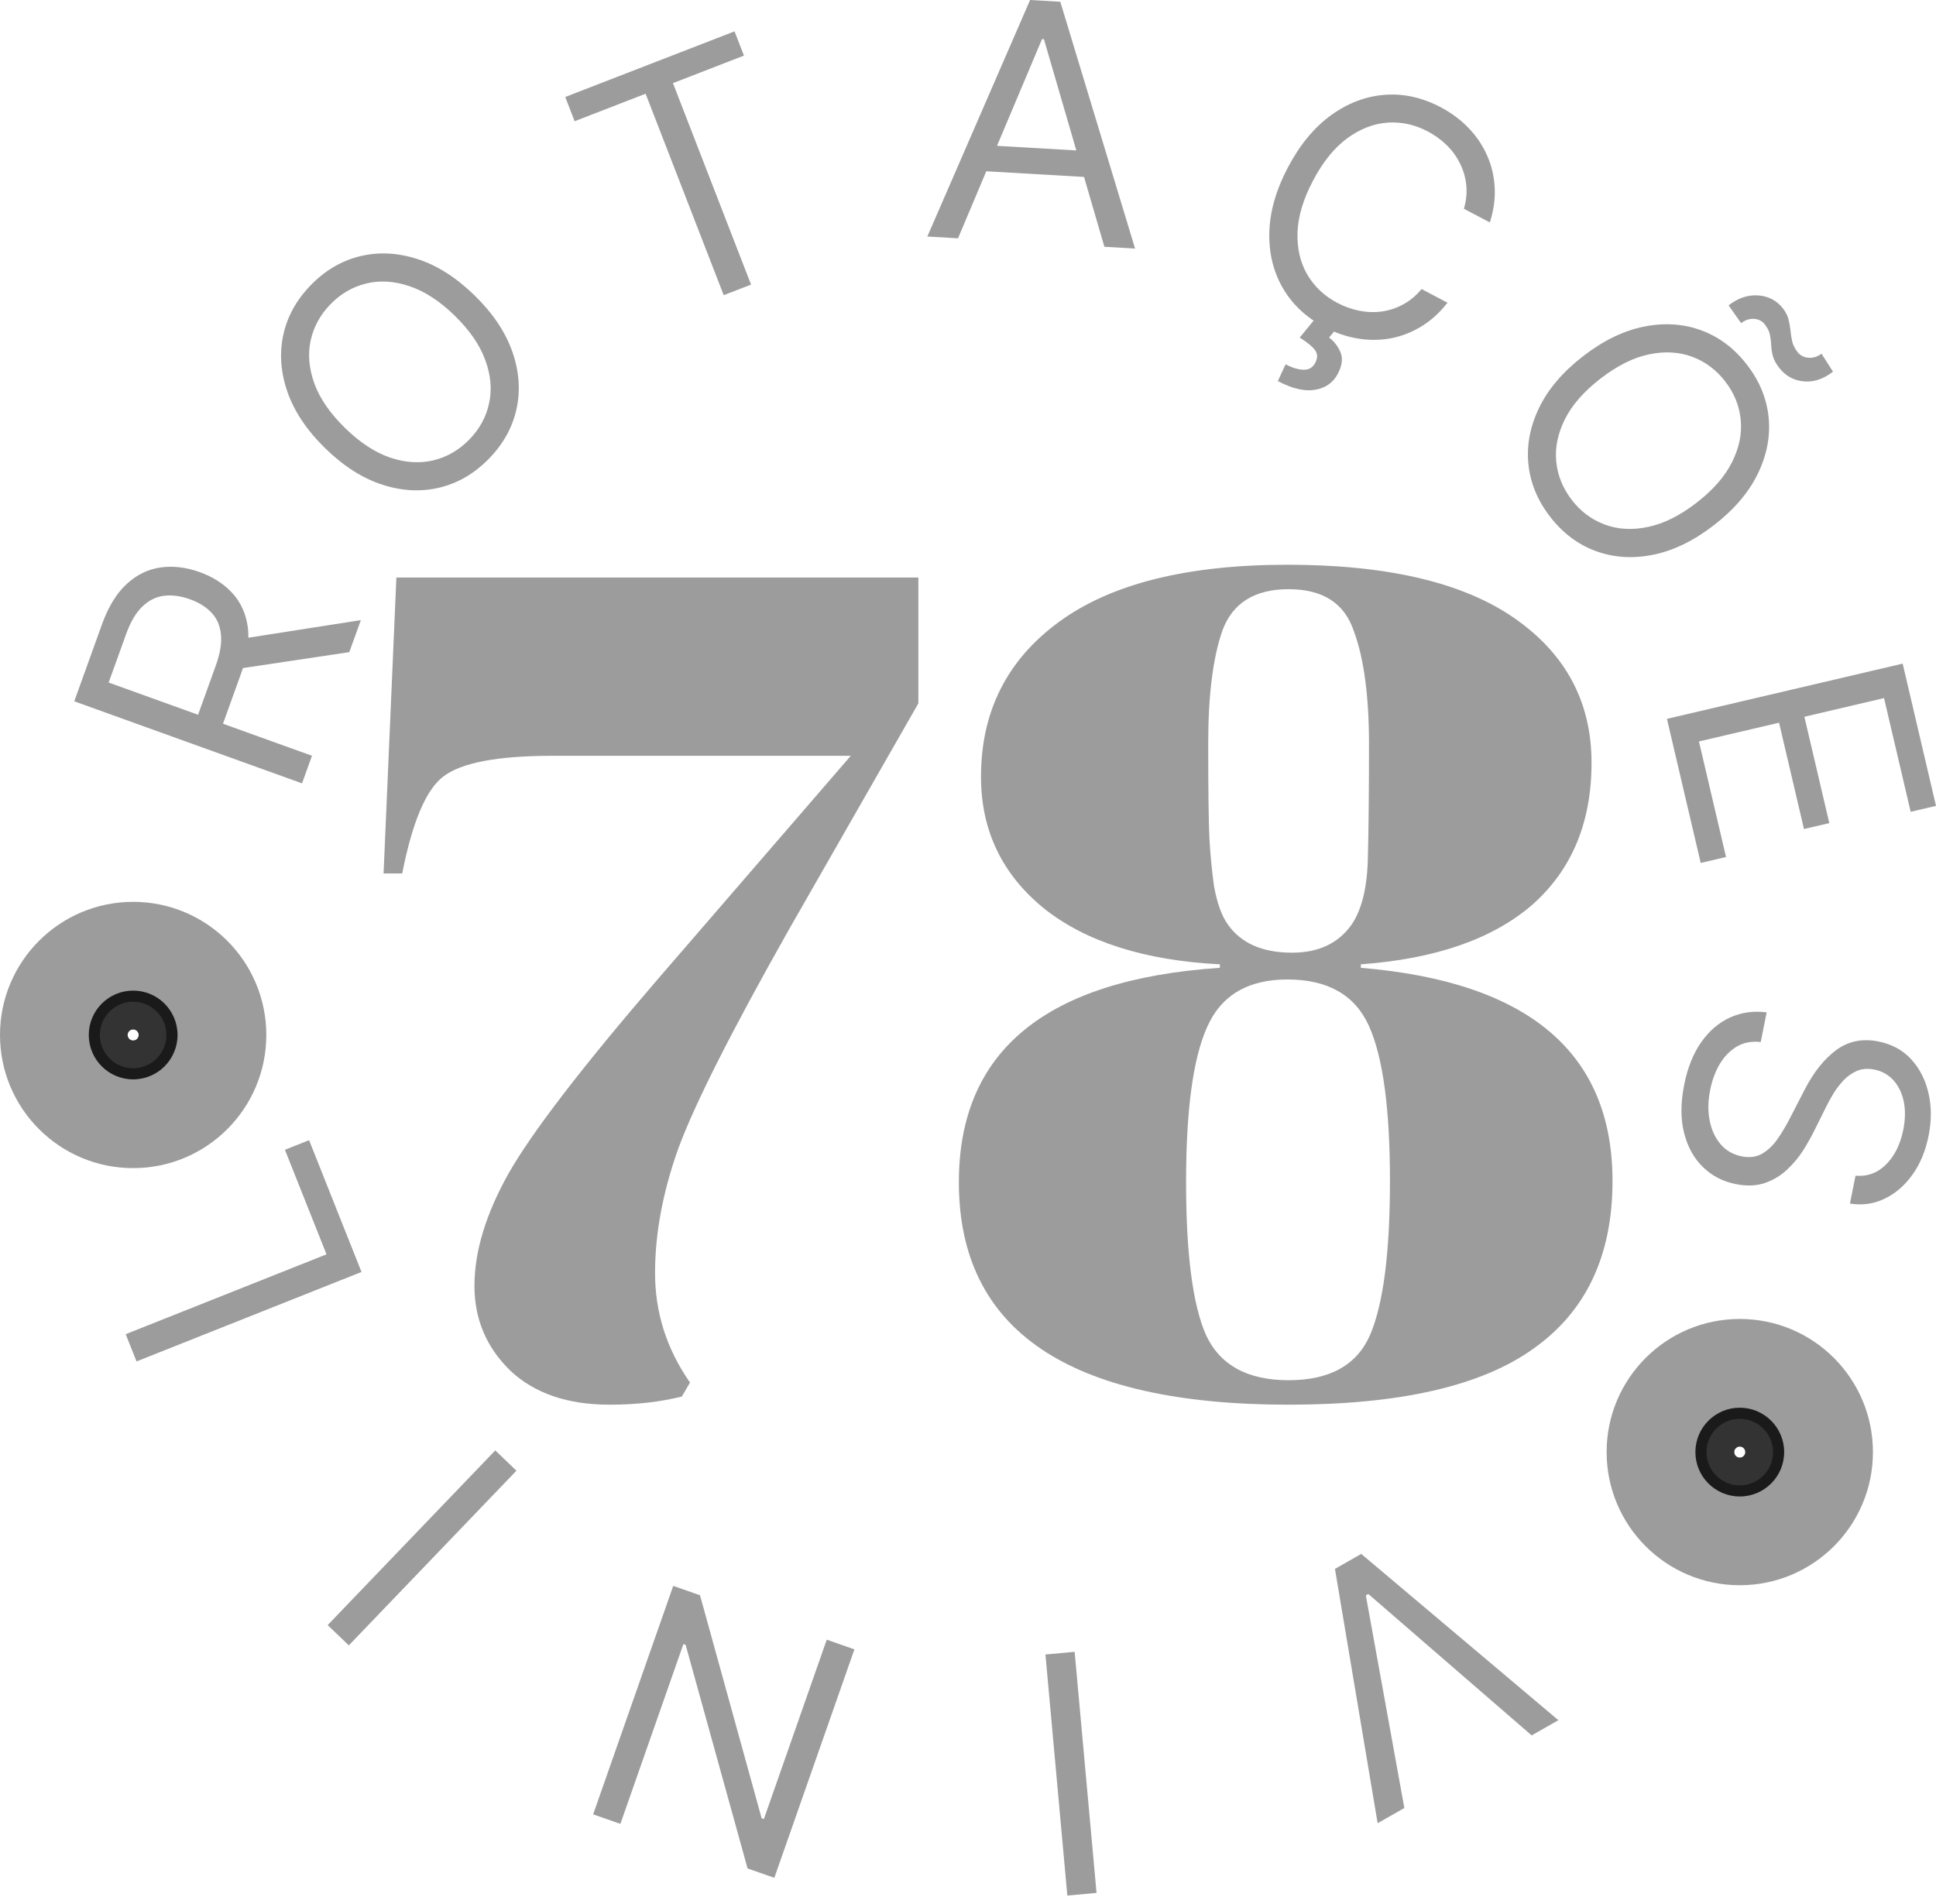
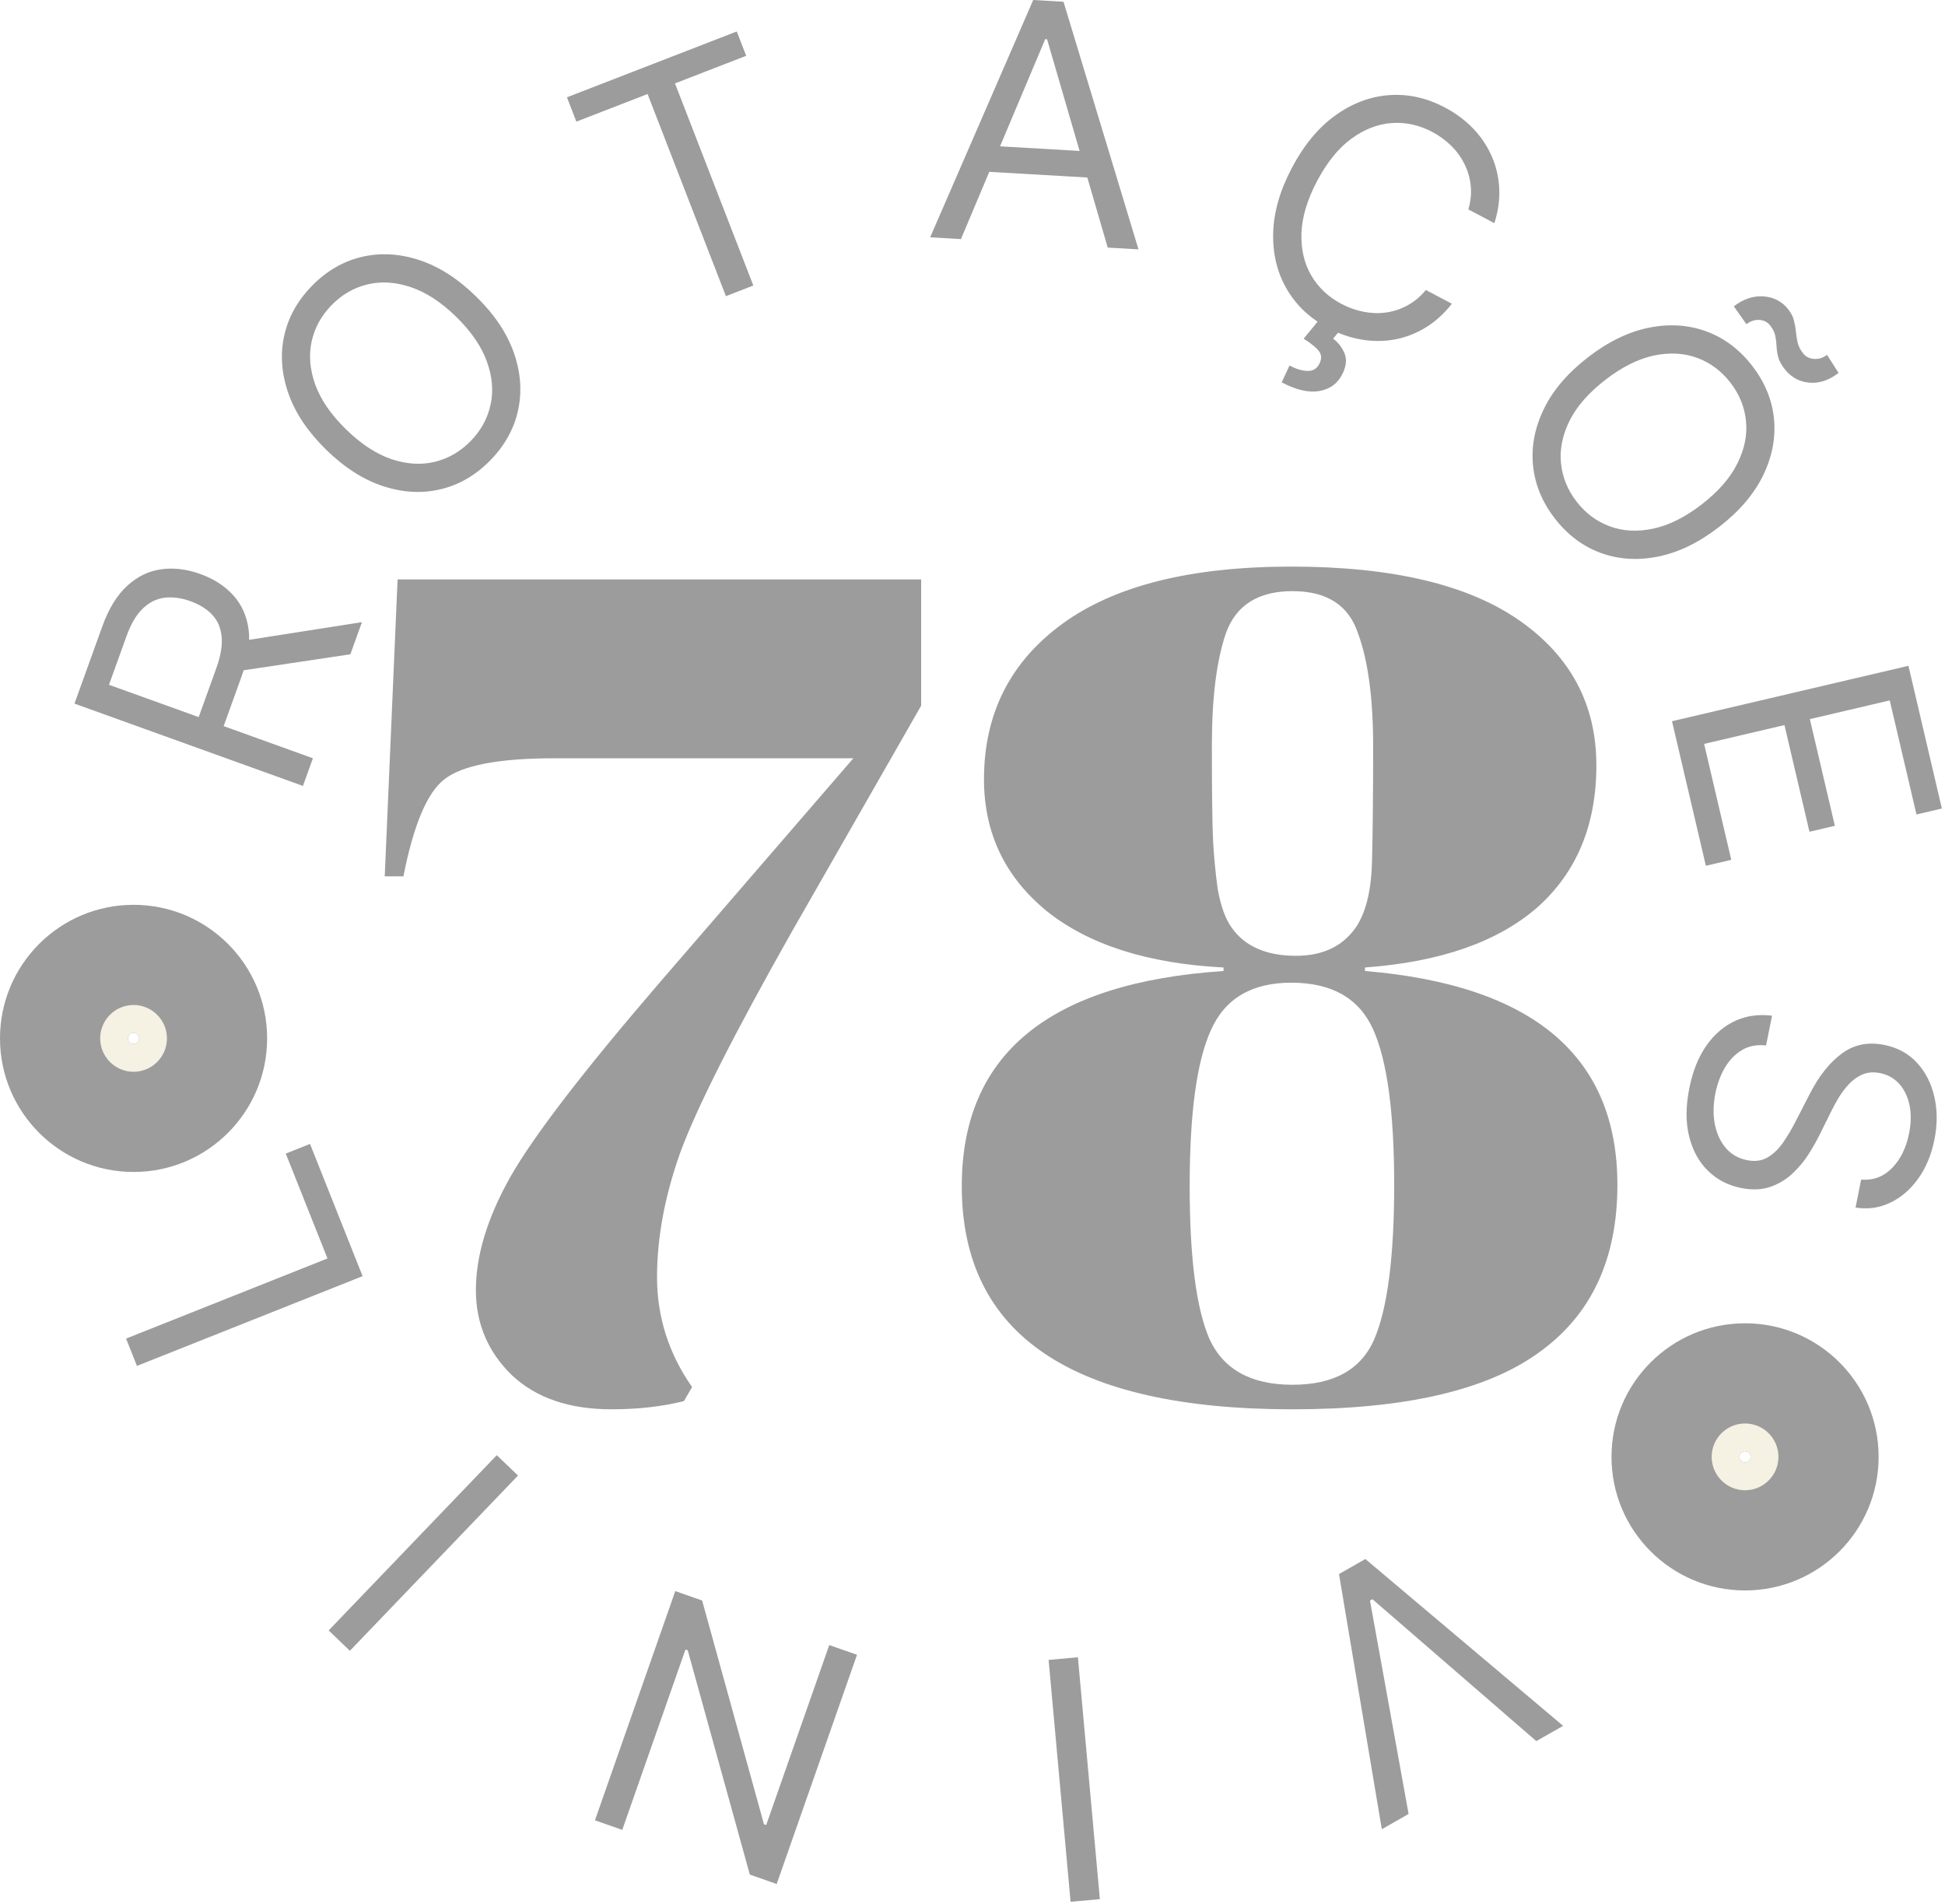
- <svg xmlns="http://www.w3.org/2000/svg" width="120" height="118" viewBox="0 0 120 118" fill="none">
-   <path d="M37.785 87.079C35.185 87.079 33.139 86.38 31.647 84.984C30.154 83.54 29.408 81.782 29.408 79.712C29.408 77.594 30.106 75.283 31.502 72.779C32.947 70.228 36.052 66.183 40.818 60.646L52.735 46.853H34.246C30.828 46.853 28.565 47.286 27.458 48.153C26.399 48.971 25.556 50.969 24.93 54.147H23.775L24.569 35.803H56.923V43.603L48.907 57.613C45.344 63.92 43.057 68.446 42.046 71.19C41.083 73.887 40.602 76.462 40.602 78.918C40.602 81.373 41.324 83.636 42.768 85.706L42.263 86.573C40.915 86.91 39.422 87.079 37.785 87.079Z" fill="#9C9C9C" />
-   <path d="M75.611 59.78C70.941 59.539 67.306 58.384 64.706 56.313C62.106 54.195 60.806 51.475 60.806 48.153C60.806 44.108 62.419 40.907 65.645 38.547C68.871 36.188 73.589 35.009 79.8 35.009C86.011 35.009 90.705 36.116 93.882 38.331C97.06 40.545 98.649 43.531 98.649 47.286C98.649 50.993 97.421 53.93 94.966 56.097C92.51 58.215 88.972 59.443 84.35 59.78V59.996C94.749 60.863 99.949 65.268 99.949 73.213C99.949 77.835 98.312 81.301 95.038 83.612C91.812 85.923 86.757 87.079 79.872 87.079C66.247 87.079 59.434 82.481 59.434 73.285C59.434 65.148 64.826 60.719 75.611 59.996V59.78ZM86.155 73.213C86.155 68.735 85.722 65.533 84.855 63.607C83.989 61.682 82.303 60.719 79.8 60.719C77.344 60.719 75.683 61.706 74.817 63.68C73.95 65.606 73.517 68.807 73.517 73.285C73.517 77.714 73.926 80.868 74.745 82.746C75.611 84.623 77.32 85.562 79.872 85.562C82.424 85.562 84.109 84.623 84.927 82.746C85.746 80.82 86.155 77.642 86.155 73.213ZM79.872 36.525C77.754 36.525 76.381 37.392 75.755 39.125C75.178 40.81 74.889 43.121 74.889 46.058C74.889 48.947 74.913 50.897 74.961 51.908C75.009 52.871 75.106 53.882 75.25 54.941C75.443 56 75.731 56.795 76.117 57.324C76.935 58.48 78.259 59.058 80.089 59.058C81.726 59.058 82.953 58.48 83.772 57.324C84.398 56.41 84.735 55.062 84.783 53.28C84.831 51.45 84.855 49.067 84.855 46.13C84.855 43.145 84.542 40.81 83.916 39.125C83.338 37.392 81.99 36.525 79.872 36.525Z" fill="#9C9C9C" />
-   <path d="M18.721 48.562L4.603 43.475L6.321 38.705C6.719 37.602 7.233 36.765 7.865 36.193C8.492 35.619 9.193 35.28 9.968 35.175C10.744 35.07 11.547 35.167 12.379 35.467C13.211 35.766 13.887 36.202 14.408 36.774C14.929 37.346 15.246 38.05 15.361 38.885C15.471 39.719 15.329 40.683 14.934 41.777L13.544 45.637L11.999 45.081L13.37 41.276C13.642 40.522 13.75 39.876 13.695 39.337C13.642 38.793 13.45 38.345 13.12 37.992C12.787 37.634 12.338 37.352 11.773 37.149C11.208 36.945 10.675 36.873 10.177 36.932C9.678 36.991 9.23 37.211 8.833 37.593C8.431 37.972 8.093 38.544 7.818 39.307L6.735 42.312L19.337 46.852L18.721 48.562ZM14.773 39.631L22.367 38.442L21.651 40.427L14.077 41.562L14.773 39.631Z" fill="#9C9C9C" />
-   <path d="M29.415 18.313C30.548 19.419 31.327 20.579 31.753 21.793C32.178 23.007 32.267 24.189 32.018 25.339C31.769 26.489 31.198 27.522 30.304 28.438C29.41 29.353 28.391 29.949 27.247 30.226C26.104 30.502 24.92 30.442 23.696 30.046C22.471 29.649 21.293 28.898 20.161 27.792C19.028 26.687 18.249 25.527 17.823 24.312C17.398 23.098 17.309 21.916 17.558 20.766C17.807 19.616 18.378 18.584 19.272 17.668C20.166 16.752 21.185 16.156 22.329 15.88C23.472 15.604 24.656 15.664 25.88 16.06C27.104 16.456 28.283 17.207 29.415 18.313ZM28.187 19.571C27.257 18.664 26.32 18.053 25.377 17.74C24.437 17.423 23.545 17.368 22.701 17.575C21.861 17.778 21.123 18.205 20.489 18.855C19.854 19.506 19.443 20.255 19.256 21.103C19.073 21.948 19.149 22.839 19.485 23.774C19.825 24.706 20.459 25.626 21.389 26.534C22.319 27.442 23.254 28.054 24.194 28.371C25.137 28.684 26.029 28.739 26.869 28.536C27.713 28.329 28.453 27.9 29.087 27.25C29.722 26.6 30.131 25.852 30.314 25.007C30.501 24.159 30.425 23.268 30.085 22.336C29.749 21.401 29.116 20.479 28.187 19.571Z" fill="#9C9C9C" />
-   <path d="M35.618 7.515L35.035 6.012L45.529 1.944L46.112 3.447L41.712 5.153L46.553 17.642L44.858 18.299L40.017 5.81L35.618 7.515Z" fill="#9C9C9C" />
-   <path d="M59.382 14.773L57.48 14.663L63.848 0L65.721 0.108L70.355 15.408L68.453 15.298L64.706 2.428L64.589 2.421L59.382 14.773ZM60.423 8.962L68.089 9.405L67.996 11.015L60.33 10.571L60.423 8.962Z" fill="#9C9C9C" />
-   <path d="M92.346 13.789L90.738 12.941C90.887 12.428 90.935 11.934 90.882 11.459C90.833 10.986 90.703 10.542 90.491 10.126C90.286 9.709 90.013 9.332 89.67 8.997C89.328 8.662 88.936 8.378 88.496 8.146C87.692 7.722 86.857 7.541 85.99 7.603C85.128 7.667 84.296 7.993 83.494 8.581C82.697 9.171 81.995 10.041 81.389 11.19C80.783 12.339 80.461 13.409 80.424 14.401C80.392 15.394 80.592 16.265 81.026 17.013C81.464 17.763 82.085 18.351 82.889 18.774C83.33 19.007 83.785 19.17 84.255 19.263C84.725 19.356 85.189 19.372 85.647 19.31C86.112 19.246 86.553 19.1 86.971 18.873C87.395 18.644 87.776 18.326 88.113 17.918L89.72 18.766C89.241 19.38 88.701 19.871 88.098 20.238C87.496 20.605 86.858 20.852 86.184 20.977C85.513 21.098 84.83 21.099 84.136 20.981C83.445 20.866 82.766 20.631 82.096 20.278C80.964 19.681 80.103 18.873 79.513 17.855C78.924 16.837 78.645 15.685 78.677 14.399C78.71 13.113 79.095 11.769 79.834 10.37C80.572 8.97 81.463 7.893 82.506 7.14C83.55 6.387 84.658 5.967 85.831 5.878C87.004 5.79 88.157 6.045 89.289 6.642C89.959 6.995 90.536 7.424 91.021 7.929C91.51 8.435 91.894 9.002 92.171 9.629C92.45 10.251 92.608 10.914 92.645 11.619C92.684 12.319 92.585 13.042 92.346 13.789ZM81.49 19.793L82.76 20.463L82.383 20.927C82.693 21.156 82.928 21.46 83.088 21.837C83.246 22.218 83.191 22.662 82.924 23.167C82.63 23.725 82.16 24.056 81.513 24.163C80.868 24.275 80.099 24.096 79.204 23.624L79.686 22.585C80.087 22.797 80.454 22.908 80.786 22.918C81.12 22.934 81.366 22.793 81.523 22.494C81.68 22.196 81.677 21.935 81.514 21.711C81.351 21.487 81.033 21.225 80.561 20.926L81.49 19.793Z" fill="#9C9C9C" />
-   <path d="M106.23 32.561C104.977 33.529 103.72 34.139 102.459 34.391C101.197 34.644 100.014 34.567 98.91 34.16C97.806 33.754 96.863 33.044 96.08 32.032C95.298 31.019 94.849 29.927 94.735 28.756C94.62 27.585 94.845 26.421 95.407 25.264C95.97 24.107 96.878 23.045 98.131 22.077C99.383 21.11 100.64 20.5 101.902 20.247C103.164 19.994 104.347 20.071 105.451 20.478C106.555 20.884 107.498 21.594 108.28 22.607C109.063 23.619 109.511 24.711 109.626 25.882C109.74 27.053 109.516 28.217 108.953 29.374C108.39 30.531 107.482 31.593 106.23 32.561ZM105.155 31.169C106.183 30.375 106.918 29.532 107.36 28.642C107.804 27.755 107.983 26.88 107.895 26.015C107.811 25.155 107.491 24.365 106.935 23.646C106.38 22.927 105.695 22.416 104.88 22.113C104.069 21.814 103.177 21.765 102.204 21.968C101.233 22.174 100.234 22.674 99.206 23.469C98.177 24.263 97.441 25.104 96.996 25.991C96.555 26.881 96.376 27.757 96.461 28.617C96.548 29.482 96.87 30.273 97.425 30.992C97.981 31.711 98.664 32.221 99.476 32.52C100.29 32.823 101.182 32.871 102.152 32.665C103.126 32.462 104.126 31.964 105.155 31.169ZM107.921 20.032L107.143 18.929C107.735 18.472 108.348 18.267 108.983 18.314C109.624 18.361 110.138 18.634 110.523 19.133C110.693 19.354 110.805 19.579 110.86 19.808C110.917 20.035 110.958 20.263 110.981 20.493C111.003 20.722 111.039 20.948 111.087 21.17C111.142 21.393 111.25 21.608 111.411 21.817C111.582 22.038 111.81 22.157 112.097 22.177C112.39 22.197 112.658 22.113 112.902 21.925L113.616 23.04C113.013 23.506 112.402 23.706 111.783 23.641C111.168 23.579 110.668 23.299 110.282 22.801C110.076 22.534 109.943 22.285 109.882 22.055C109.825 21.821 109.792 21.599 109.784 21.389C109.776 21.179 109.751 20.97 109.708 20.763C109.669 20.552 109.564 20.337 109.394 20.117C109.224 19.896 108.995 19.78 108.707 19.767C108.427 19.756 108.165 19.844 107.921 20.032Z" fill="#9C9C9C" />
-   <path d="M103.323 44.563L117.934 41.139L120 49.957L118.43 50.325L116.779 43.276L111.842 44.433L113.387 51.025L111.817 51.393L110.272 44.801L105.307 45.964L106.985 53.127L105.416 53.495L103.323 44.563Z" fill="#9C9C9C" />
-   <path d="M115.011 72.886C115.756 72.945 116.391 72.709 116.916 72.176C117.441 71.644 117.793 70.932 117.971 70.041C118.101 69.389 118.11 68.798 117.997 68.267C117.883 67.742 117.669 67.305 117.355 66.958C117.039 66.616 116.647 66.398 116.178 66.305C115.785 66.226 115.429 66.252 115.109 66.382C114.792 66.518 114.511 66.716 114.265 66.975C114.024 67.236 113.81 67.517 113.625 67.819C113.445 68.122 113.292 68.402 113.166 68.661L112.464 70.075C112.287 70.438 112.063 70.837 111.792 71.271C111.52 71.709 111.187 72.114 110.794 72.484C110.405 72.859 109.946 73.141 109.415 73.328C108.884 73.516 108.274 73.541 107.584 73.403C106.789 73.244 106.112 72.892 105.554 72.347C104.994 71.806 104.605 71.101 104.385 70.23C104.165 69.364 104.168 68.366 104.394 67.235C104.605 66.181 104.957 65.303 105.452 64.6C105.945 63.901 106.54 63.393 107.237 63.074C107.932 62.76 108.688 62.654 109.504 62.758L109.136 64.597C108.571 64.534 108.074 64.629 107.645 64.882C107.219 65.14 106.868 65.503 106.59 65.971C106.316 66.444 106.12 66.973 106.004 67.557C105.867 68.237 105.855 68.87 105.968 69.456C106.084 70.042 106.31 70.533 106.644 70.928C106.983 71.325 107.421 71.577 107.958 71.684C108.446 71.782 108.871 71.725 109.232 71.513C109.594 71.302 109.914 70.992 110.195 70.585C110.476 70.178 110.74 69.73 110.987 69.242L111.867 67.534C112.427 66.451 113.081 65.635 113.828 65.087C114.576 64.539 115.445 64.365 116.436 64.563C117.26 64.728 117.934 65.094 118.458 65.662C118.986 66.236 119.344 66.936 119.533 67.76C119.726 68.591 119.728 69.476 119.54 70.415C119.35 71.363 119.012 72.172 118.524 72.842C118.041 73.512 117.464 74.005 116.794 74.319C116.122 74.638 115.413 74.735 114.666 74.61L115.011 72.886Z" fill="#9C9C9C" />
-   <path d="M94.939 107.581L84.812 98.813L84.659 98.9L87.046 112.081L85.391 113.024L82.745 97.258L84.375 96.329L96.594 106.637L94.939 107.581Z" fill="#9C9C9C" />
-   <path d="M66.157 117.509L64.8 102.564L66.61 102.399L67.967 117.344L66.157 117.509Z" fill="#9C9C9C" />
-   <path d="M36.766 112.474L41.729 98.312L43.389 98.893L47.209 112.717L47.348 112.766L51.245 101.646L52.959 102.247L47.996 116.409L46.337 115.828L42.498 101.967L42.36 101.918L38.454 113.065L36.766 112.474Z" fill="#9C9C9C" />
-   <path d="M20.31 100.742L30.699 89.913L32.01 91.171L21.621 102L20.31 100.742Z" fill="#9C9C9C" />
-   <path d="M22.407 78.851L8.463 84.397L7.791 82.708L20.238 77.758L17.66 71.277L19.158 70.681L22.407 78.851Z" fill="#9C9C9C" />
-   <path d="M107.838 81.764C103.279 81.764 99.584 85.459 99.584 90.017C99.584 94.576 103.279 98.271 107.838 98.271C112.396 98.271 116.091 94.576 116.091 90.017C116.091 85.459 112.396 81.764 107.838 81.764ZM107.838 90.361C107.648 90.361 107.493 90.207 107.493 90.017C107.493 89.828 107.648 89.674 107.838 89.674C108.027 89.674 108.181 89.828 108.181 90.017C108.181 90.207 108.027 90.361 107.838 90.361Z" fill="#9C9C9C" />
-   <path d="M105.964 85.581C106.556 85.33 107.187 85.203 107.838 85.203C108.027 85.203 108.181 85.049 108.181 84.859C108.181 84.669 108.027 84.515 107.838 84.515C104.798 84.515 102.335 86.978 102.335 90.017C102.335 90.207 102.489 90.361 102.679 90.361C102.869 90.361 103.023 90.207 103.023 90.017C103.023 89.367 103.15 88.737 103.401 88.144C103.643 87.57 103.991 87.055 104.433 86.613C104.875 86.171 105.39 85.823 105.964 85.581Z" fill="#9C9C9C" />
-   <path d="M109.711 94.454C109.118 94.705 108.488 94.832 107.838 94.832C107.648 94.832 107.493 94.986 107.493 95.176C107.493 95.366 107.648 95.519 107.838 95.519C110.876 95.519 113.34 93.056 113.34 90.017C113.34 89.828 113.186 89.674 112.996 89.674C112.806 89.674 112.652 89.828 112.652 90.017C112.652 90.668 112.525 91.298 112.274 91.891C112.031 92.465 111.684 92.98 111.242 93.422C110.8 93.864 110.284 94.212 109.711 94.454Z" fill="#9C9C9C" />
-   <path d="M105.428 84.313C106.191 83.991 107.001 83.827 107.838 83.827C108.027 83.827 108.181 83.673 108.181 83.483C108.181 83.293 108.027 83.139 107.838 83.139C104.039 83.139 100.959 86.219 100.959 90.017C100.959 90.207 101.113 90.361 101.303 90.361C101.493 90.361 101.647 90.207 101.647 90.017C101.647 89.181 101.811 88.371 102.133 87.608C102.445 86.871 102.892 86.209 103.46 85.64C104.029 85.072 104.691 84.625 105.428 84.313Z" fill="#9C9C9C" />
-   <path d="M107.838 86.579C108.027 86.579 108.181 86.424 108.181 86.234C108.181 86.044 108.027 85.891 107.838 85.891C105.558 85.891 103.711 87.738 103.711 90.017C103.711 90.207 103.864 90.361 104.054 90.361C104.244 90.361 104.398 90.207 104.398 90.017C104.398 89.099 104.756 88.235 105.405 87.586C106.055 86.936 106.919 86.579 107.837 86.579H107.838Z" fill="#9C9C9C" />
-   <path d="M107.493 93.801C107.493 93.99 107.648 94.144 107.838 94.144C110.117 94.144 111.964 92.296 111.964 90.017C111.964 89.828 111.81 89.674 111.62 89.674C111.43 89.674 111.276 89.828 111.276 90.017C111.276 90.936 110.918 91.8 110.269 92.449C109.62 93.098 108.756 93.456 107.838 93.456C107.648 93.456 107.493 93.61 107.493 93.801Z" fill="#9C9C9C" />
-   <path d="M114.371 89.674C114.181 89.674 114.028 89.828 114.028 90.017C114.028 90.854 113.864 91.664 113.542 92.426C113.23 93.164 112.783 93.826 112.215 94.395C111.646 94.963 110.983 95.41 110.247 95.722C109.484 96.044 108.673 96.208 107.838 96.208C107.648 96.208 107.493 96.362 107.493 96.551C107.493 96.742 107.648 96.896 107.838 96.896C111.636 96.896 114.715 93.816 114.715 90.017C114.715 89.828 114.561 89.674 114.371 89.674Z" fill="#9C9C9C" />
-   <path d="M107.838 87.61C106.51 87.61 105.43 88.69 105.43 90.017C105.43 91.345 106.51 92.424 107.838 92.424C109.165 92.424 110.244 91.345 110.244 90.017C110.244 88.69 109.165 87.61 107.838 87.61ZM107.838 90.361C107.648 90.361 107.493 90.207 107.493 90.017C107.493 89.828 107.648 89.674 107.838 89.674C108.027 89.674 108.181 89.828 108.181 90.017C108.181 90.207 108.027 90.361 107.838 90.361Z" fill="#333334" />
-   <path d="M107.838 87.266C106.318 87.266 105.086 88.498 105.086 90.017C105.086 91.537 106.318 92.769 107.838 92.769C109.357 92.769 110.589 91.537 110.589 90.017C110.589 88.498 109.357 87.266 107.838 87.266ZM107.838 92.081C106.7 92.081 105.774 91.155 105.774 90.017C105.774 88.88 106.7 87.954 107.838 87.954C108.975 87.954 109.901 88.88 109.901 90.017C109.901 91.155 108.975 92.081 107.838 92.081Z" fill="#1A1A1B" />
-   <path d="M8.254 55.907C3.695 55.907 0 59.602 0 64.16C0 68.718 3.695 72.414 8.254 72.414C12.812 72.414 16.507 68.718 16.507 64.16C16.507 59.602 12.812 55.907 8.254 55.907ZM8.254 64.504C8.064 64.504 7.91 64.35 7.91 64.16C7.91 63.97 8.064 63.816 8.254 63.816C8.444 63.816 8.597 63.97 8.597 64.16C8.597 64.35 8.444 64.504 8.254 64.504Z" fill="#9C9C9C" />
-   <path d="M6.38 59.724C6.973 59.473 7.603 59.346 8.254 59.346C8.444 59.346 8.597 59.192 8.597 59.002C8.597 58.812 8.444 58.658 8.254 58.658C5.214 58.658 2.751 61.121 2.751 64.16C2.751 64.35 2.905 64.504 3.095 64.504C3.285 64.504 3.439 64.35 3.439 64.16C3.439 63.51 3.566 62.88 3.817 62.287C4.059 61.713 4.407 61.198 4.849 60.756C5.292 60.314 5.806 59.966 6.38 59.724Z" fill="#9C9C9C" />
-   <path d="M10.127 68.597C9.534 68.848 8.904 68.975 8.254 68.975C8.064 68.975 7.91 69.129 7.91 69.319C7.91 69.509 8.064 69.662 8.254 69.662C11.292 69.662 13.756 67.199 13.756 64.16C13.756 63.97 13.602 63.816 13.412 63.816C13.222 63.816 13.068 63.97 13.068 64.16C13.068 64.811 12.941 65.441 12.69 66.034C12.447 66.608 12.1 67.122 11.658 67.565C11.216 68.007 10.7 68.355 10.127 68.597Z" fill="#9C9C9C" />
-   <path d="M5.844 58.456C6.607 58.134 7.417 57.97 8.254 57.97C8.444 57.97 8.597 57.816 8.597 57.626C8.597 57.436 8.444 57.282 8.254 57.282C4.455 57.282 1.375 60.362 1.375 64.16C1.375 64.35 1.529 64.504 1.719 64.504C1.909 64.504 2.063 64.35 2.063 64.16C2.063 63.324 2.227 62.514 2.55 61.751C2.861 61.014 3.308 60.352 3.876 59.783C4.445 59.214 5.107 58.768 5.844 58.456Z" fill="#9C9C9C" />
-   <path d="M8.254 60.721C8.444 60.721 8.597 60.567 8.597 60.377C8.597 60.187 8.444 60.033 8.254 60.033C5.974 60.033 4.127 61.881 4.127 64.16C4.127 64.35 4.28 64.504 4.47 64.504C4.66 64.504 4.814 64.35 4.814 64.16C4.814 63.242 5.172 62.378 5.821 61.729C6.471 61.079 7.335 60.721 8.253 60.721H8.254Z" fill="#9C9C9C" />
-   <path d="M7.91 67.944C7.91 68.133 8.064 68.287 8.254 68.287C10.533 68.287 12.38 66.439 12.38 64.16C12.38 63.97 12.226 63.816 12.036 63.816C11.846 63.816 11.692 63.97 11.692 64.16C11.692 65.079 11.335 65.943 10.685 66.592C10.036 67.241 9.172 67.599 8.254 67.599C8.064 67.599 7.91 67.753 7.91 67.944Z" fill="#9C9C9C" />
-   <path d="M14.787 63.816C14.597 63.816 14.444 63.97 14.444 64.16C14.444 64.997 14.28 65.807 13.958 66.569C13.646 67.307 13.2 67.969 12.631 68.537C12.062 69.106 11.4 69.553 10.663 69.864C9.9 70.187 9.089 70.35 8.254 70.35C8.064 70.35 7.91 70.505 7.91 70.694C7.91 70.885 8.064 71.039 8.254 71.039C12.052 71.039 15.131 67.959 15.131 64.16C15.131 63.97 14.977 63.816 14.787 63.816Z" fill="#9C9C9C" />
-   <path d="M8.254 61.753C6.926 61.753 5.846 62.833 5.846 64.16C5.846 65.488 6.926 66.567 8.254 66.567C9.581 66.567 10.661 65.488 10.661 64.16C10.661 62.833 9.581 61.753 8.254 61.753ZM8.254 64.504C8.064 64.504 7.91 64.35 7.91 64.16C7.91 63.97 8.064 63.816 8.254 63.816C8.444 63.816 8.597 63.97 8.597 64.16C8.597 64.35 8.444 64.504 8.254 64.504Z" fill="#333334" />
-   <path d="M8.254 61.409C6.734 61.409 5.502 62.641 5.502 64.16C5.502 65.68 6.734 66.912 8.254 66.912C9.773 66.912 11.005 65.68 11.005 64.16C11.005 62.641 9.773 61.409 8.254 61.409ZM8.254 66.224C7.116 66.224 6.19 65.298 6.19 64.16C6.19 63.023 7.116 62.097 8.254 62.097C9.391 62.097 10.317 63.023 10.317 64.16C10.317 65.298 9.391 66.224 8.254 66.224Z" fill="#1A1A1B" />
+ <svg xmlns="http://www.w3.org/2000/svg" width="233" height="228" viewBox="0 0 233 228" fill="none">
+   <path d="M73.249 168.806C68.209 168.806 64.242 167.453 61.349 164.746C58.455 161.946 57.008 158.539 57.008 154.526C57.008 150.419 58.362 145.939 61.069 141.086C63.868 136.139 69.888 128.299 79.129 117.566L102.228 90.826H66.388C59.762 90.826 55.375 91.666 53.228 93.346C51.175 94.933 49.542 98.806 48.328 104.966H46.089L47.629 69.406H110.348V84.526L94.808 111.686C87.902 123.913 83.469 132.686 81.508 138.006C79.642 143.233 78.709 148.226 78.709 152.986C78.709 157.746 80.109 162.133 82.909 166.146L81.928 167.826C79.315 168.479 76.422 168.806 73.249 168.806Z" fill="#9C9C9C" />
+   <path d="M146.576 115.886C137.522 115.419 130.476 113.179 125.436 109.166C120.396 105.059 117.876 99.786 117.876 93.346C117.876 85.506 121.002 79.299 127.256 74.726C133.509 70.153 142.656 67.866 154.696 67.866C166.736 67.866 175.836 70.013 181.996 74.306C188.156 78.599 191.236 84.386 191.236 91.666C191.236 98.853 188.856 104.546 184.096 108.746C179.336 112.853 172.476 115.233 163.516 115.886V116.306C183.676 117.986 193.756 126.526 193.756 141.926C193.756 150.886 190.582 157.606 184.236 162.086C177.982 166.566 168.182 168.806 154.836 168.806C128.422 168.806 115.216 159.893 115.216 142.066C115.216 126.293 125.669 117.706 146.576 116.306V115.886ZM167.016 141.926C167.016 133.246 166.176 127.039 164.496 123.306C162.816 119.573 159.549 117.706 154.696 117.706C149.936 117.706 146.716 119.619 145.036 123.446C143.356 127.179 142.516 133.386 142.516 142.066C142.516 150.653 143.309 156.766 144.896 160.406C146.576 164.046 149.889 165.866 154.836 165.866C159.782 165.866 163.049 164.046 164.636 160.406C166.222 156.673 167.016 150.513 167.016 141.926ZM154.836 70.806C150.729 70.806 148.069 72.486 146.856 75.846C145.736 79.113 145.176 83.593 145.176 89.286C145.176 94.886 145.222 98.666 145.316 100.626C145.409 102.493 145.596 104.453 145.876 106.506C146.249 108.559 146.809 110.099 147.556 111.126C149.142 113.366 151.709 114.486 155.256 114.486C158.429 114.486 160.809 113.366 162.396 111.126C163.609 109.353 164.262 106.739 164.356 103.286C164.449 99.739 164.496 95.119 164.496 89.426C164.496 83.639 163.889 79.113 162.676 75.846C161.556 72.486 158.942 70.806 154.836 70.806Z" fill="#9C9C9C" />
+   <path d="M36.291 94.139L8.922 84.279L12.254 75.031C13.024 72.893 14.022 71.27 15.247 70.161C16.462 69.049 17.822 68.391 19.324 68.188C20.827 67.984 22.385 68.173 23.997 68.754C25.61 69.335 26.921 70.18 27.931 71.288C28.94 72.397 29.556 73.761 29.778 75.381C29.991 76.998 29.715 78.866 28.951 80.987L26.255 88.47L23.262 87.392L25.919 80.015C26.445 78.554 26.655 77.301 26.549 76.256C26.445 75.202 26.074 74.333 25.434 73.65C24.789 72.954 23.918 72.409 22.822 72.015C21.727 71.62 20.695 71.48 19.728 71.594C18.761 71.709 17.892 72.136 17.122 72.875C16.344 73.611 15.688 74.719 15.155 76.198L13.056 82.024L37.485 90.825L36.291 94.139ZM28.638 76.827L43.359 74.521L41.972 78.37L27.29 80.569L28.638 76.827Z" fill="#9C9C9C" />
+   <path d="M57.023 35.501C59.218 37.644 60.728 39.892 61.554 42.246C62.379 44.6 62.55 46.892 62.068 49.121C61.586 51.35 60.478 53.352 58.745 55.128C57.012 56.903 55.037 58.058 52.82 58.594C50.603 59.129 48.308 59.013 45.935 58.245C43.562 57.476 41.278 56.02 39.082 53.877C36.887 51.734 35.377 49.485 34.551 47.131C33.726 44.777 33.555 42.485 34.037 40.256C34.519 38.027 35.627 36.025 37.36 34.25C39.093 32.475 41.068 31.319 43.285 30.784C45.502 30.248 47.797 30.364 50.17 31.133C52.543 31.901 54.827 33.357 57.023 35.501ZM54.641 37.94C52.839 36.18 51.023 34.997 49.195 34.389C47.372 33.775 45.643 33.668 44.008 34.07C42.378 34.464 40.949 35.292 39.718 36.552C38.488 37.812 37.691 39.265 37.33 40.91C36.974 42.548 37.122 44.274 37.773 46.088C38.431 47.895 39.661 49.678 41.464 51.438C43.266 53.197 45.078 54.384 46.901 54.998C48.729 55.606 50.458 55.712 52.088 55.318C53.723 54.917 55.157 54.086 56.387 52.825C57.617 51.565 58.41 50.116 58.766 48.478C59.128 46.833 58.98 45.107 58.322 43.3C57.671 41.486 56.444 39.7 54.641 37.94Z" fill="#9C9C9C" />
+   <path d="M69.046 14.569L67.917 11.655L88.26 3.769L89.39 6.683L80.86 9.989L90.245 34.2L86.96 35.473L77.576 11.262L69.046 14.569Z" fill="#9C9C9C" />
+   <path d="M115.115 28.639L111.428 28.425L123.772 0L127.403 0.21L136.386 29.87L132.699 29.656L125.435 4.706L125.208 4.693L115.115 28.639ZM117.133 17.373L131.994 18.233L131.814 21.352L116.952 20.492L117.133 17.373Z" fill="#9C9C9C" />
+   <path d="M179.016 26.73L175.9 25.086C176.189 24.093 176.282 23.135 176.179 22.214C176.084 21.297 175.832 20.436 175.422 19.63C175.024 18.821 174.494 18.091 173.83 17.442C173.167 16.792 172.408 16.241 171.553 15.791C169.995 14.969 168.376 14.618 166.696 14.738C165.025 14.863 163.412 15.495 161.858 16.634C160.312 17.778 158.952 19.464 157.776 21.692C156.601 23.92 155.978 25.995 155.906 27.917C155.843 29.843 156.232 31.531 157.073 32.981C157.923 34.435 159.126 35.573 160.684 36.395C161.538 36.846 162.421 37.161 163.332 37.342C164.243 37.523 165.143 37.553 166.031 37.433C166.931 37.309 167.787 37.026 168.597 36.587C169.42 36.143 170.158 35.526 170.81 34.735L173.926 36.379C172.998 37.57 171.95 38.521 170.782 39.233C169.615 39.944 168.378 40.422 167.072 40.664C165.771 40.899 164.447 40.901 163.101 40.673C161.763 40.449 160.445 39.995 159.147 39.31C156.952 38.152 155.283 36.587 154.14 34.613C152.997 32.64 152.457 30.406 152.52 27.913C152.582 25.419 153.33 22.815 154.761 20.102C156.193 17.388 157.92 15.301 159.942 13.841C161.965 12.382 164.114 11.566 166.388 11.396C168.662 11.225 170.896 11.718 173.091 12.876C174.389 13.561 175.508 14.392 176.449 15.37C177.397 16.352 178.14 17.451 178.677 18.665C179.218 19.872 179.525 21.158 179.597 22.523C179.673 23.88 179.48 25.282 179.016 26.73ZM157.972 38.369L160.435 39.668L159.704 40.567C160.304 41.013 160.759 41.601 161.07 42.332C161.375 43.071 161.27 43.931 160.753 44.911C160.183 45.991 159.271 46.635 158.017 46.84C156.767 47.059 155.275 46.711 153.541 45.796L154.474 43.783C155.253 44.194 155.964 44.408 156.608 44.427C157.255 44.458 157.731 44.184 158.036 43.606C158.341 43.029 158.335 42.522 158.019 42.087C157.702 41.653 157.086 41.146 156.171 40.567L157.972 38.369Z" fill="#9C9C9C" />
+   <path d="M205.932 63.121C203.504 64.997 201.067 66.179 198.621 66.669C196.175 67.158 193.882 67.009 191.741 66.222C189.601 65.434 187.773 64.058 186.256 62.095C184.739 60.132 183.87 58.015 183.648 55.745C183.426 53.475 183.861 51.219 184.952 48.976C186.043 46.733 187.803 44.673 190.231 42.798C192.659 40.922 195.096 39.739 197.542 39.25C199.988 38.76 202.281 38.909 204.421 39.697C206.561 40.485 208.39 41.86 209.907 43.824C211.423 45.787 212.293 47.904 212.514 50.173C212.736 52.443 212.302 54.7 211.21 56.943C210.119 59.186 208.36 61.245 205.932 63.121ZM203.847 60.423C205.841 58.883 207.265 57.25 208.122 55.524C208.984 53.805 209.33 52.107 209.16 50.432C208.996 48.763 208.375 47.232 207.299 45.838C206.222 44.444 204.894 43.454 203.315 42.867C201.743 42.287 200.013 42.193 198.126 42.586C196.245 42.986 194.308 43.955 192.315 45.495C190.322 47.035 188.894 48.665 188.032 50.384C187.176 52.11 186.83 53.807 186.994 55.476C187.164 57.152 187.787 58.686 188.864 60.08C189.94 61.474 191.265 62.461 192.838 63.041C194.417 63.628 196.147 63.722 198.027 63.322C199.914 62.929 201.854 61.963 203.847 60.423ZM209.21 38.833L207.702 36.695C208.849 35.81 210.037 35.412 211.268 35.502C212.512 35.594 213.507 36.124 214.254 37.09C214.584 37.518 214.801 37.954 214.906 38.4C215.019 38.839 215.097 39.281 215.141 39.726C215.185 40.17 215.254 40.608 215.347 41.038C215.454 41.471 215.664 41.889 215.976 42.294C216.306 42.721 216.749 42.953 217.304 42.991C217.873 43.03 218.394 42.867 218.866 42.502L220.249 44.665C219.08 45.568 217.896 45.956 216.697 45.829C215.504 45.71 214.534 45.167 213.787 44.2C213.388 43.683 213.129 43.201 213.011 42.754C212.9 42.301 212.837 41.871 212.822 41.464C212.807 41.057 212.757 40.652 212.674 40.25C212.598 39.842 212.395 39.424 212.065 38.997C211.735 38.57 211.292 38.344 210.734 38.32C210.19 38.297 209.682 38.468 209.21 38.833Z" fill="#9C9C9C" />
+   <path d="M200.296 86.387L228.62 79.75L232.626 96.844L229.583 97.557L226.381 83.893L216.811 86.136L219.805 98.915L216.763 99.627L213.768 86.849L204.143 89.104L207.396 102.989L204.354 103.702L200.296 86.387Z" fill="#9C9C9C" />
+   <path d="M222.953 141.293C224.398 141.408 225.63 140.949 226.647 139.917C227.665 138.884 228.347 137.505 228.692 135.777C228.945 134.515 228.962 133.369 228.743 132.34C228.522 131.32 228.107 130.474 227.497 129.802C226.886 129.139 226.126 128.716 225.216 128.534C224.454 128.382 223.764 128.432 223.143 128.685C222.53 128.948 221.985 129.332 221.508 129.835C221.04 130.34 220.627 130.885 220.268 131.47C219.919 132.057 219.622 132.601 219.377 133.103L218.017 135.844C217.674 136.548 217.239 137.32 216.713 138.161C216.186 139.012 215.541 139.796 214.78 140.513C214.026 141.241 213.135 141.787 212.106 142.15C211.077 142.514 209.894 142.563 208.557 142.295C207.015 141.987 205.703 141.304 204.62 140.248C203.536 139.2 202.781 137.832 202.356 136.144C201.929 134.465 201.934 132.53 202.373 130.339C202.781 128.296 203.465 126.593 204.423 125.23C205.38 123.876 206.533 122.89 207.883 122.271C209.232 121.662 210.697 121.458 212.279 121.659L211.566 125.224C210.47 125.102 209.506 125.286 208.674 125.776C207.85 126.277 207.168 126.981 206.629 127.887C206.098 128.805 205.719 129.83 205.493 130.963C205.229 132.281 205.206 133.508 205.423 134.643C205.65 135.779 206.087 136.731 206.735 137.498C207.392 138.267 208.241 138.755 209.281 138.963C210.228 139.153 211.052 139.042 211.752 138.632C212.452 138.222 213.074 137.622 213.619 136.833C214.163 136.043 214.674 135.175 215.154 134.228L216.859 130.919C217.945 128.818 219.213 127.237 220.661 126.175C222.11 125.112 223.795 124.774 225.717 125.158C227.315 125.478 228.621 126.188 229.637 127.289C230.66 128.402 231.355 129.758 231.721 131.357C232.094 132.967 232.098 134.682 231.734 136.502C231.366 138.34 230.71 139.909 229.765 141.207C228.828 142.507 227.71 143.461 226.41 144.07C225.108 144.689 223.733 144.877 222.285 144.636L222.953 141.293Z" fill="#9C9C9C" />
+   <path d="M184.043 208.55L164.412 191.553L164.116 191.722L168.742 217.273L165.533 219.103L160.405 188.54L163.564 186.739L187.252 206.721L184.043 208.55Z" fill="#9C9C9C" />
+   <path d="M128.249 227.796L125.618 198.825L129.127 198.506L131.757 227.478L128.249 227.796Z" fill="#9C9C9C" />
+   <path d="M71.273 218.036L80.894 190.582L84.112 191.709L91.518 218.508L91.786 218.602L99.34 197.046L102.664 198.211L93.043 225.665L89.826 224.538L82.385 197.667L82.117 197.573L74.544 219.182L71.273 218.036Z" fill="#9C9C9C" />
+   <path d="M39.372 195.292L59.511 174.3L62.054 176.739L41.914 197.731L39.372 195.292Z" fill="#9C9C9C" />
+   <path d="M43.437 152.857L16.405 163.607L15.104 160.334L39.231 150.738L34.234 138.173L37.138 137.018L43.437 152.857Z" fill="#9C9C9C" />
+   <path d="M209.048 158.503C200.211 158.503 193.048 165.667 193.048 174.503C193.048 183.339 200.211 190.503 209.048 190.503C217.884 190.503 225.048 183.339 225.048 174.503C225.048 165.667 217.884 158.503 209.048 158.503ZM209.048 175.169C208.68 175.169 208.381 174.871 208.381 174.503C208.381 174.135 208.68 173.836 209.048 173.836C209.416 173.836 209.714 174.135 209.714 174.503C209.714 174.871 209.416 175.169 209.048 175.169Z" fill="#9C9C9C" />
+   <path d="M205.415 165.902C206.565 165.416 207.787 165.169 209.048 165.169C209.416 165.169 209.714 164.871 209.714 164.503C209.714 164.135 209.416 163.836 209.048 163.836C203.156 163.836 198.381 168.612 198.381 174.503C198.381 174.871 198.68 175.169 199.048 175.169C199.416 175.169 199.714 174.871 199.714 174.503C199.714 173.242 199.961 172.02 200.447 170.871C200.917 169.759 201.591 168.761 202.448 167.903C203.306 167.046 204.304 166.373 205.415 165.902Z" fill="#9C9C9C" />
+   <path d="M212.68 183.104C211.53 183.59 210.309 183.837 209.048 183.837C208.68 183.837 208.381 184.135 208.381 184.503C208.381 184.871 208.68 185.169 209.048 185.169C214.939 185.169 219.714 180.394 219.714 174.503C219.714 174.135 219.416 173.836 219.048 173.836C218.68 173.836 218.381 174.135 218.381 174.503C218.381 175.764 218.135 176.985 217.649 178.136C217.178 179.247 216.505 180.245 215.648 181.103C214.79 181.96 213.791 182.634 212.68 183.104Z" fill="#9C9C9C" />
+   <path d="M204.377 163.445C205.856 162.82 207.427 162.503 209.048 162.503C209.416 162.503 209.714 162.205 209.714 161.836C209.714 161.468 209.416 161.169 209.048 161.169C201.684 161.169 195.714 167.139 195.714 174.503C195.714 174.871 196.013 175.169 196.381 175.169C196.749 175.169 197.048 174.871 197.048 174.503C197.048 172.882 197.364 171.311 197.99 169.833C198.595 168.404 199.46 167.12 200.563 166.018C201.665 164.915 202.948 164.05 204.377 163.445Z" fill="#9C9C9C" />
+   <path d="M209.048 167.836C209.416 167.836 209.714 167.538 209.714 167.169C209.714 166.801 209.416 166.503 209.048 166.503C204.629 166.503 201.048 170.085 201.048 174.503C201.048 174.871 201.346 175.169 201.714 175.169C202.082 175.169 202.381 174.871 202.381 174.503C202.381 172.722 203.074 171.048 204.333 169.789C205.593 168.53 207.267 167.836 209.047 167.836H209.048Z" fill="#9C9C9C" />
+   <path d="M208.381 181.837C208.381 182.204 208.68 182.503 209.048 182.503C213.466 182.503 217.048 178.921 217.048 174.503C217.048 174.135 216.749 173.836 216.381 173.836C216.013 173.836 215.714 174.135 215.714 174.503C215.714 176.284 215.021 177.958 213.762 179.217C212.503 180.476 210.828 181.169 209.048 181.169C208.68 181.169 208.381 181.468 208.381 181.837Z" fill="#9C9C9C" />
+   <path d="M221.714 173.836C221.346 173.836 221.048 174.135 221.048 174.503C221.048 176.124 220.731 177.694 220.106 179.173C219.501 180.603 218.636 181.886 217.533 182.988C216.431 184.091 215.147 184.956 213.718 185.561C212.239 186.187 210.668 186.503 209.048 186.503C208.68 186.503 208.381 186.802 208.381 187.169C208.381 187.538 208.68 187.837 209.048 187.837C216.411 187.837 222.381 181.866 222.381 174.503C222.381 174.135 222.082 173.836 221.714 173.836Z" fill="#9C9C9C" />
+   <path d="M209.048 169.836C206.475 169.836 204.381 171.93 204.381 174.503C204.381 177.076 206.475 179.169 209.048 179.169C211.621 179.169 213.714 177.076 213.714 174.503C213.714 171.93 211.621 169.836 209.048 169.836ZM209.048 175.169C208.68 175.169 208.381 174.871 208.381 174.503C208.381 174.135 208.68 173.836 209.048 173.836C209.416 173.836 209.714 174.135 209.714 174.503C209.714 174.871 209.416 175.169 209.048 175.169Z" fill="#F5F1E3" />
+   <path d="M209.048 169.169C206.103 169.169 203.714 171.558 203.714 174.503C203.714 177.448 206.103 179.837 209.048 179.837C211.993 179.837 214.381 177.448 214.381 174.503C214.381 171.558 211.993 169.169 209.048 169.169ZM209.048 178.503C206.842 178.503 205.048 176.708 205.048 174.503C205.048 172.297 206.842 170.503 209.048 170.503C211.253 170.503 213.048 172.297 213.048 174.503C213.048 176.708 211.253 178.503 209.048 178.503Z" fill="#9C9C9C" />
+   <path d="M16 108.378C7.163 108.378 0 115.541 0 124.378C0 133.214 7.163 140.378 16 140.378C24.836 140.378 32 133.214 32 124.378C32 115.541 24.836 108.378 16 108.378ZM16 125.044C15.632 125.044 15.333 124.746 15.333 124.378C15.333 124.01 15.632 123.711 16 123.711C16.368 123.711 16.666 124.01 16.666 124.378C16.666 124.746 16.368 125.044 16 125.044Z" fill="#9C9C9C" />
+   <path d="M12.367 115.777C13.517 115.291 14.739 115.044 16 115.044C16.368 115.044 16.666 114.746 16.666 114.378C16.666 114.01 16.368 113.711 16 113.711C10.108 113.711 5.333 118.487 5.333 124.378C5.333 124.746 5.632 125.044 6 125.044C6.368 125.044 6.666 124.746 6.666 124.378C6.666 123.117 6.913 121.895 7.399 120.745C7.869 119.634 8.543 118.636 9.4 117.778C10.258 116.921 11.256 116.247 12.367 115.777Z" fill="#9C9C9C" />
+   <path d="M19.632 132.978C18.482 133.465 17.261 133.712 16 133.712C15.632 133.712 15.333 134.01 15.333 134.378C15.333 134.746 15.632 135.044 16 135.044C21.891 135.044 26.666 130.268 26.666 124.378C26.666 124.009 26.368 123.711 26 123.711C25.632 123.711 25.333 124.009 25.333 124.378C25.333 125.638 25.087 126.86 24.601 128.01C24.13 129.122 23.457 130.12 22.6 130.977C21.742 131.835 20.743 132.509 19.632 132.978Z" fill="#9C9C9C" />
+   <path d="M11.329 113.32C12.808 112.695 14.379 112.378 16 112.378C16.368 112.378 16.666 112.079 16.666 111.711C16.666 111.343 16.368 111.044 16 111.044C8.636 111.044 2.666 117.014 2.666 124.378C2.666 124.746 2.965 125.044 3.333 125.044C3.701 125.044 4 124.746 4 124.378C4 122.757 4.316 121.186 4.942 119.707C5.547 118.279 6.412 116.995 7.515 115.892C8.617 114.79 9.9 113.925 11.329 113.32Z" fill="#9C9C9C" />
+   <path d="M16 117.711C16.368 117.711 16.666 117.412 16.666 117.044C16.666 116.676 16.368 116.378 16 116.378C11.581 116.378 8 119.959 8 124.378C8 124.746 8.298 125.044 8.666 125.044C9.034 125.044 9.333 124.746 9.333 124.378C9.333 122.597 10.026 120.923 11.285 119.664C12.545 118.405 14.219 117.711 15.999 117.711H16Z" fill="#9C9C9C" />
+   <path d="M15.333 131.712C15.333 132.079 15.632 132.378 16 132.378C20.418 132.378 24 128.796 24 124.378C24 124.01 23.701 123.711 23.333 123.711C22.965 123.711 22.666 124.01 22.666 124.378C22.666 126.159 21.973 127.833 20.714 129.092C19.455 130.35 17.78 131.044 16 131.044C15.632 131.044 15.333 131.343 15.333 131.712Z" fill="#9C9C9C" />
+   <path d="M28.666 123.711C28.298 123.711 28 124.01 28 124.378C28 125.999 27.683 127.569 27.058 129.048C26.453 130.477 25.588 131.761 24.485 132.863C23.383 133.966 22.099 134.831 20.67 135.435C19.191 136.061 17.62 136.378 16 136.378C15.632 136.378 15.333 136.677 15.333 137.044C15.333 137.413 15.632 137.712 16 137.712C23.363 137.712 29.333 131.741 29.333 124.378C29.333 124.01 29.034 123.711 28.666 123.711Z" fill="#9C9C9C" />
+   <path d="M16 119.711C13.427 119.711 11.333 121.804 11.333 124.378C11.333 126.951 13.427 129.044 16 129.044C18.573 129.044 20.666 126.951 20.666 124.378C20.666 121.804 18.573 119.711 16 119.711ZM16 125.044C15.632 125.044 15.333 124.746 15.333 124.378C15.333 124.01 15.632 123.711 16 123.711C16.368 123.711 16.666 124.01 16.666 124.378C16.666 124.746 16.368 125.044 16 125.044Z" fill="#F5F1E3" />
+   <path d="M16 119.044C13.055 119.044 10.666 121.432 10.666 124.378C10.666 127.323 13.055 129.712 16 129.712C18.945 129.712 21.333 127.323 21.333 124.378C21.333 121.432 18.945 119.044 16 119.044ZM16 128.378C13.794 128.378 12 126.583 12 124.378C12 122.172 13.794 120.378 16 120.378C18.205 120.378 20 122.172 20 124.378C20 126.583 18.205 128.378 16 128.378Z" fill="#9C9C9C" />
</svg>
